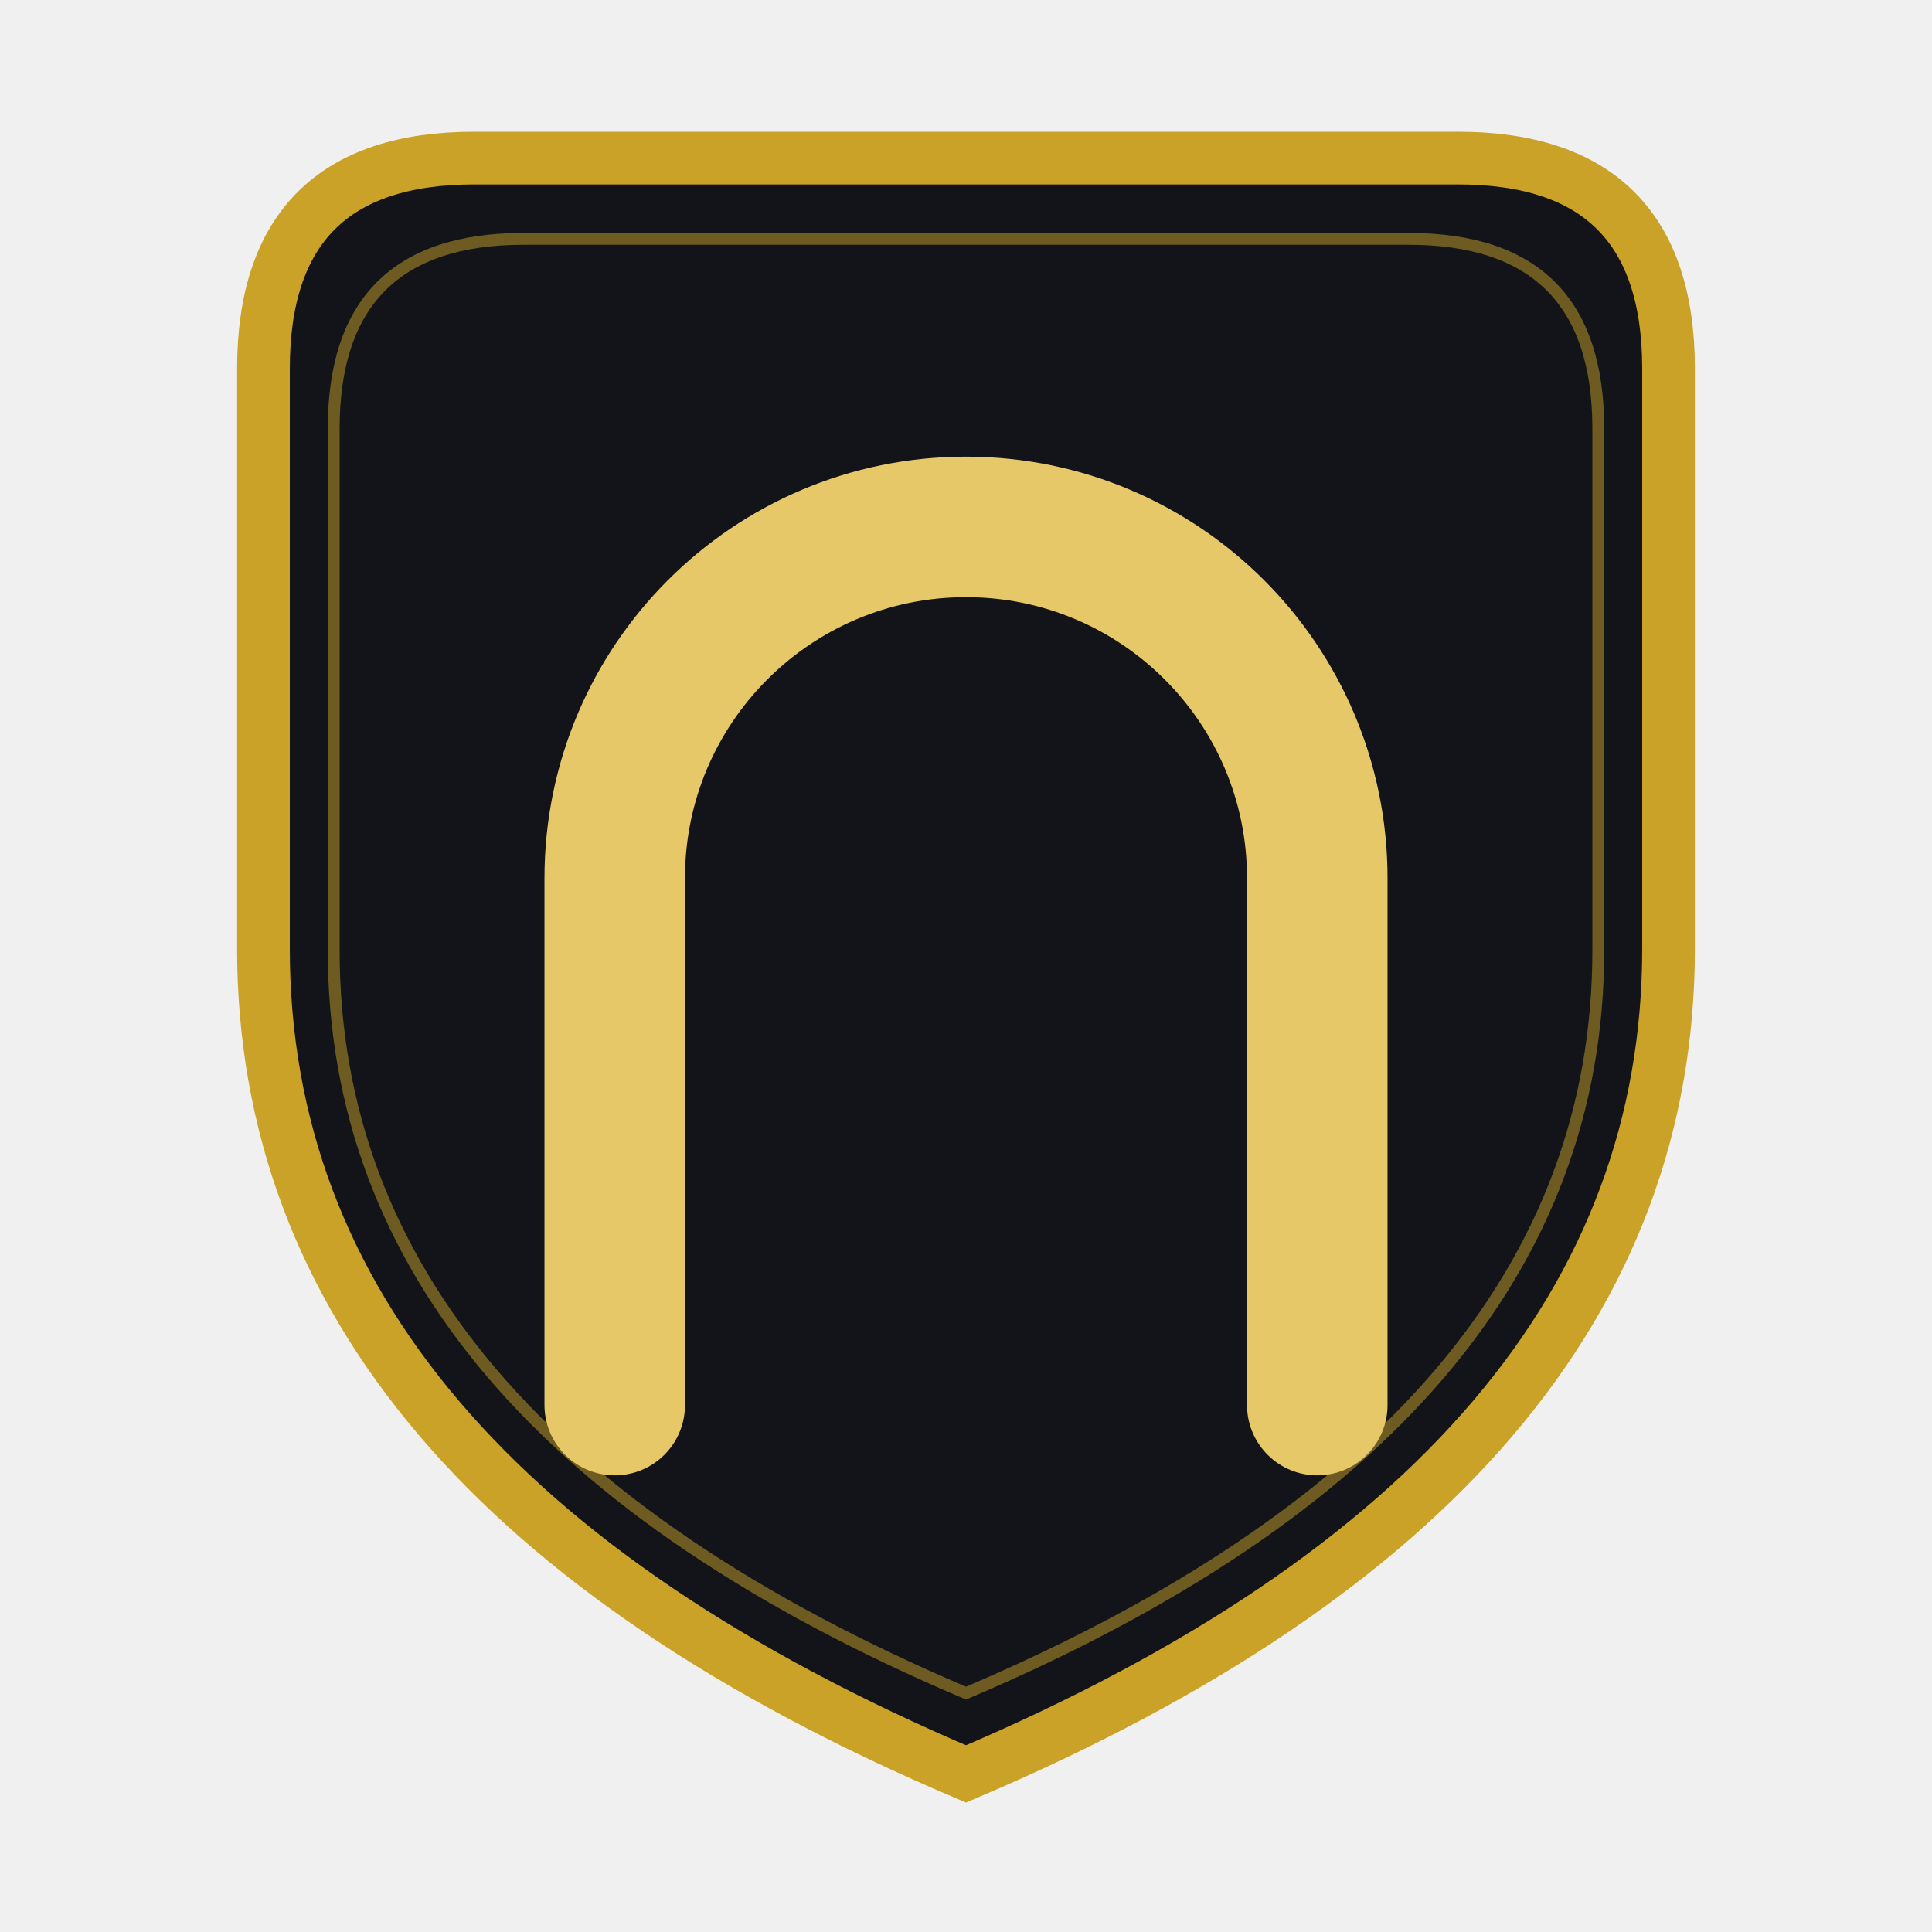
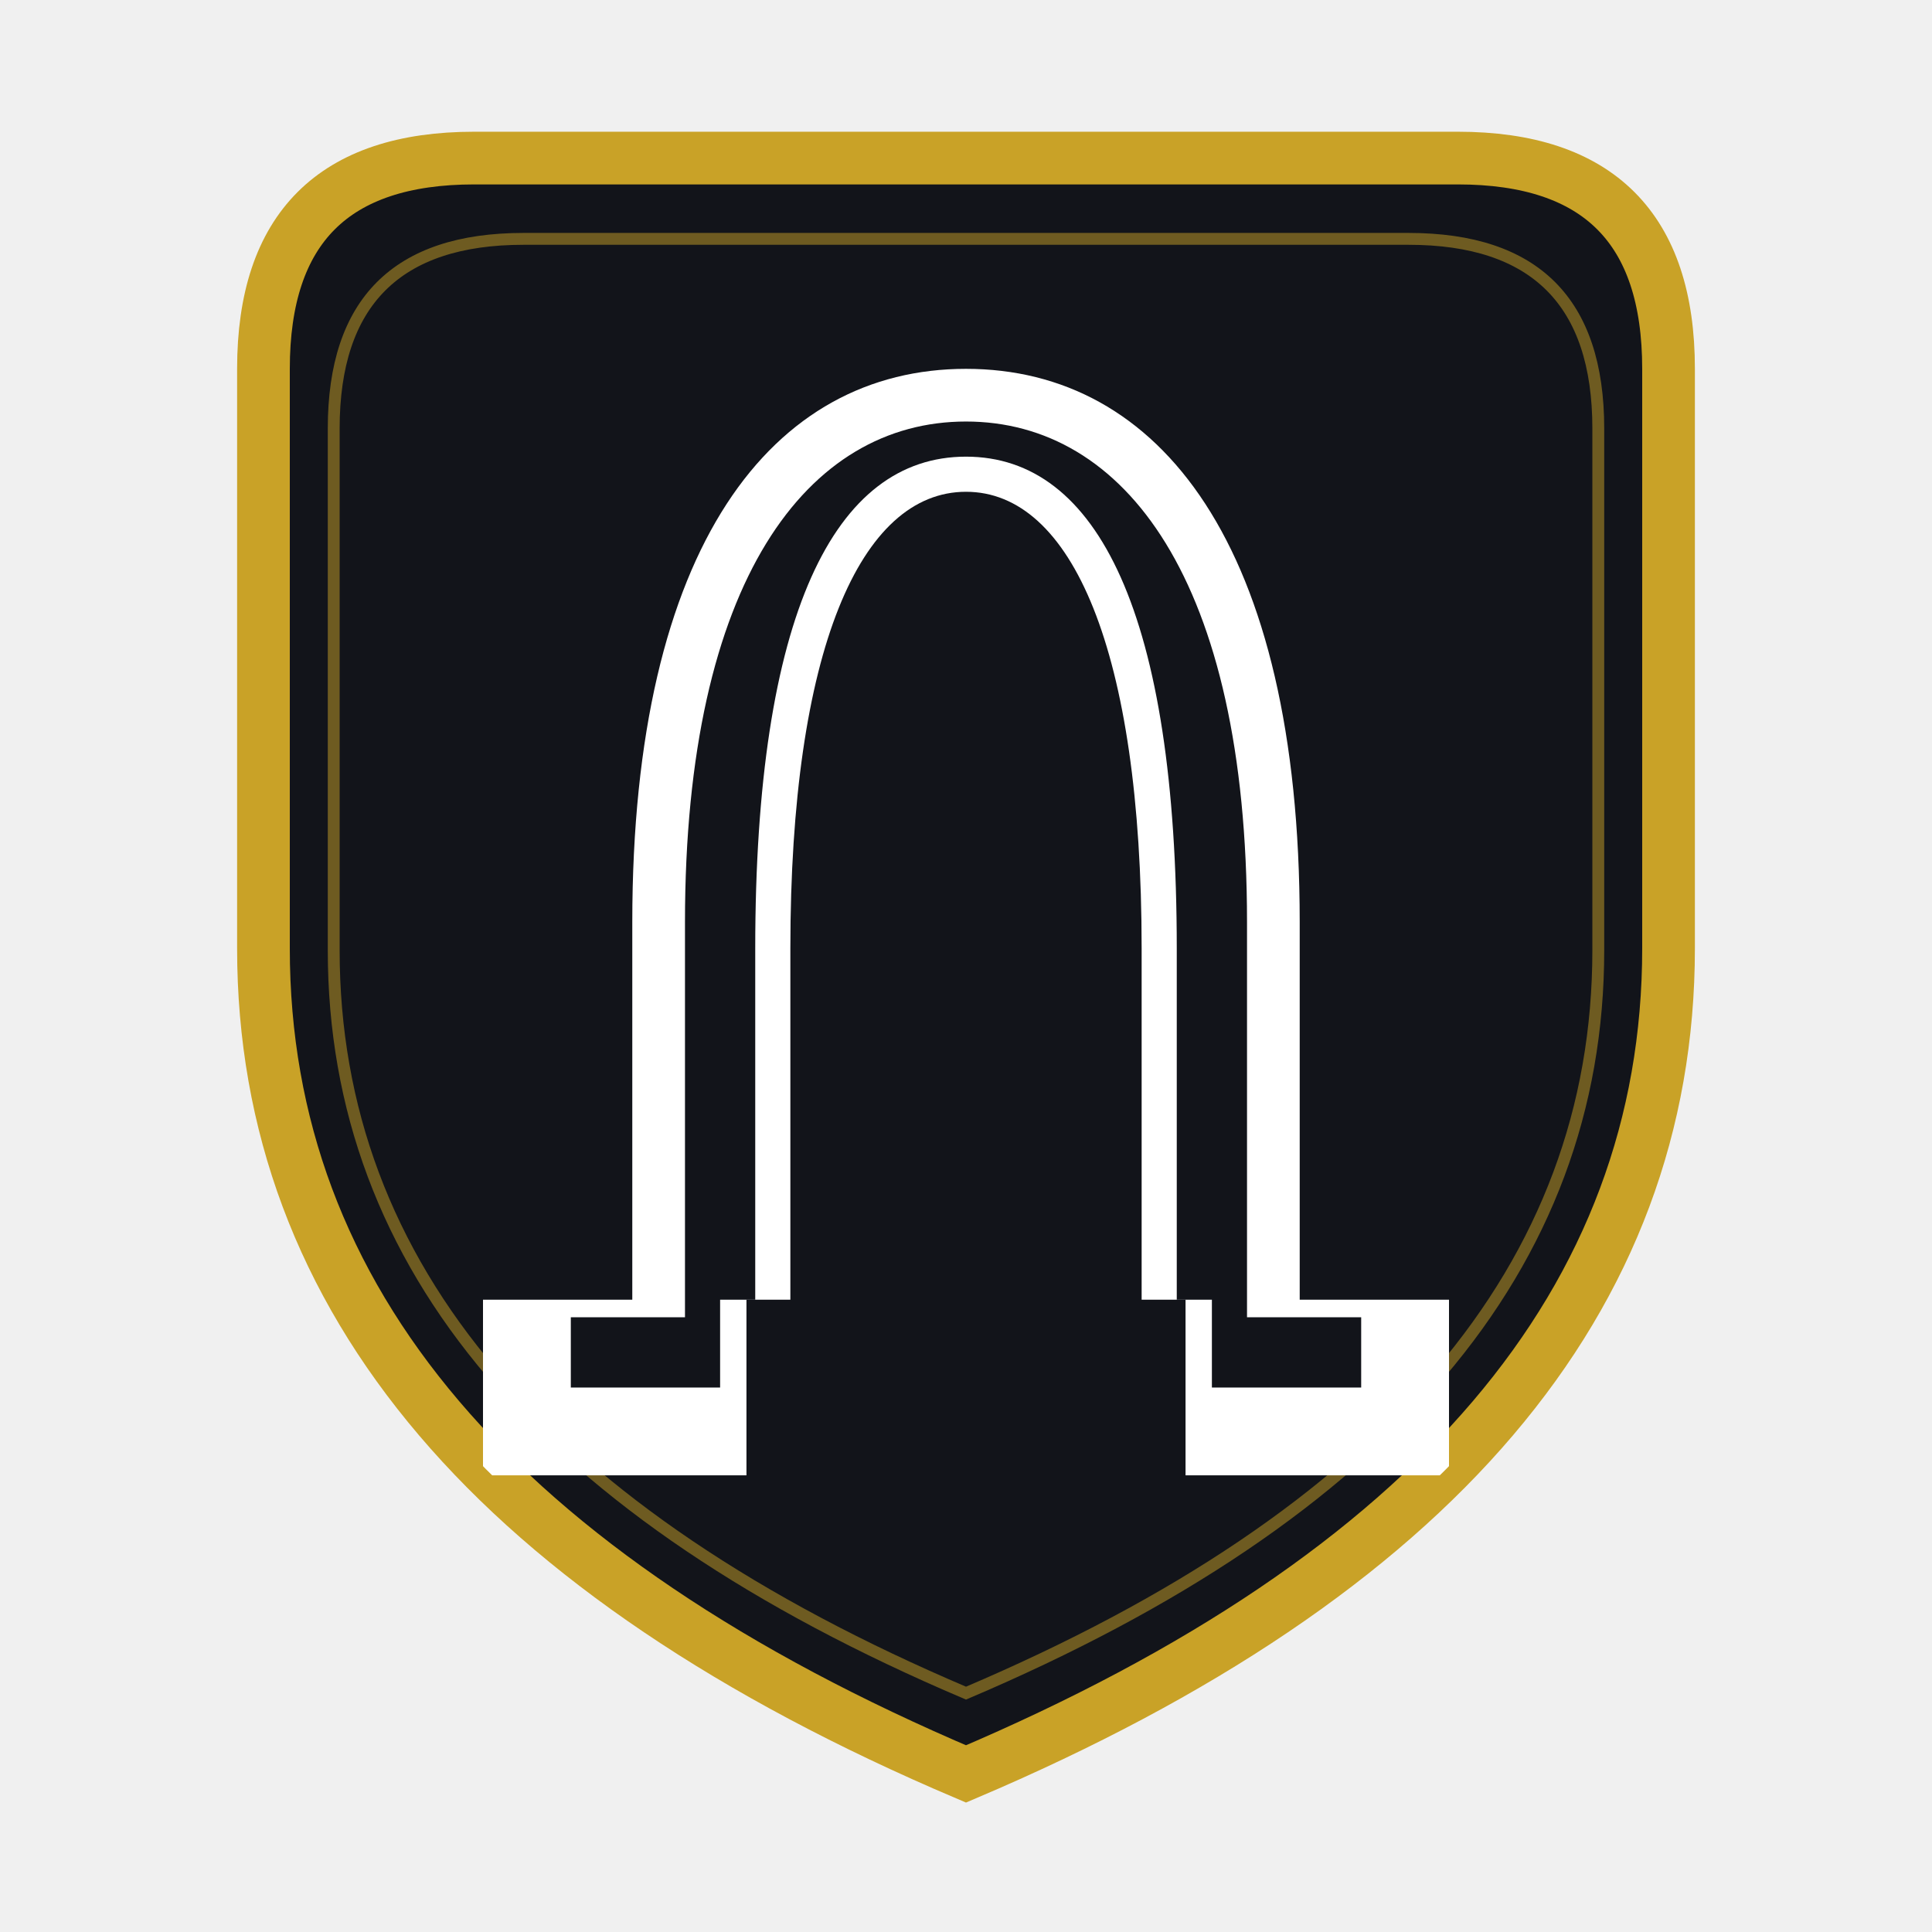
<svg xmlns="http://www.w3.org/2000/svg" viewBox="0 0 220 220">
  <defs>
    <clipPath id="shieldClip7">
      <path d="M30,42 Q30,18 54,18 L166,18 Q190,18 190,42 L190,108 Q190,168 110,202 Q30,168 30,108 Z" />
    </clipPath>
  </defs>
  <path d="M30,42 Q30,18 54,18 L166,18 Q190,18 190,42 L190,108 Q190,168 110,202 Q30,168 30,108 Z" fill="#12141a" stroke="#c9a227" stroke-width="6" />
  <path d="M30,42 Q30,18 54,18 L166,18 Q190,18 190,42 L190,108 Q190,168 110,202 Q30,168 30,108 Z" fill="none" stroke="#c9a227" stroke-width="1.5" opacity="0.5" transform="translate(110,110) scale(0.9) translate(-110,-110)" />
  <g clip-path="url(#shieldClip7)">
-     <path d="M70,160 L70,100 A40,40 0 1 1 150,100 L150,160" fill="none" stroke="#e6c869" stroke-width="16" stroke-linecap="round" stroke-linejoin="round" />
+     <path d="M55,168 L55,148 L72,148 L72,105 C72,62 88,42 110,42 C132,42 148,62 148,105 L148,148 L165,148 L165,168 L135,168 L135,148 L130,148 L130,108 C130,74 122,56 110,56 C98,56 90,74 90,108 L90,148 L85,148 L85,168 Z" fill="#ffffff" stroke="none" stroke-width="0" stroke-linecap="round" stroke-linejoin="round" />
+     <path d="M65,158 L65,150 L78,150 L78,105 C78,66 92,48 110,48 C128,48 142,66 142,105 L142,150 L155,150 L155,158 L138,158 L138,148 L134,148 L134,108 C134,70 125,52 110,52 C95,52 86,70 86,108 L86,148 L82,148 L82,158 Z" fill="#12141a" stroke="none" stroke-width="0" stroke-linecap="round" stroke-linejoin="round" />
  </g>
</svg>
